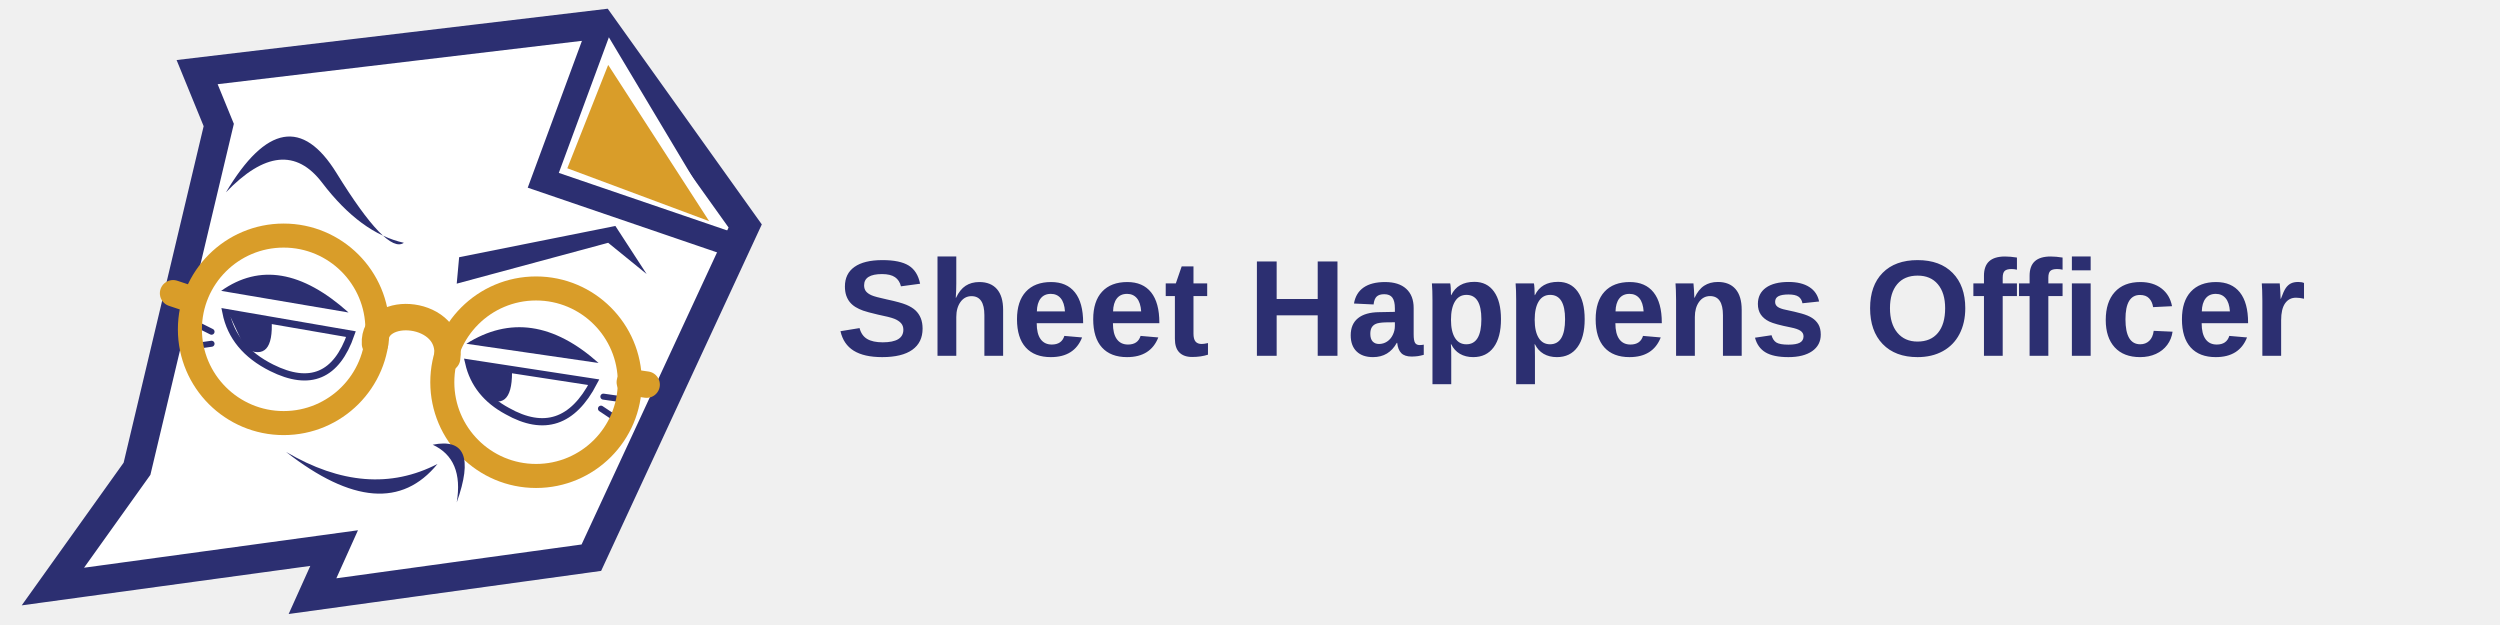
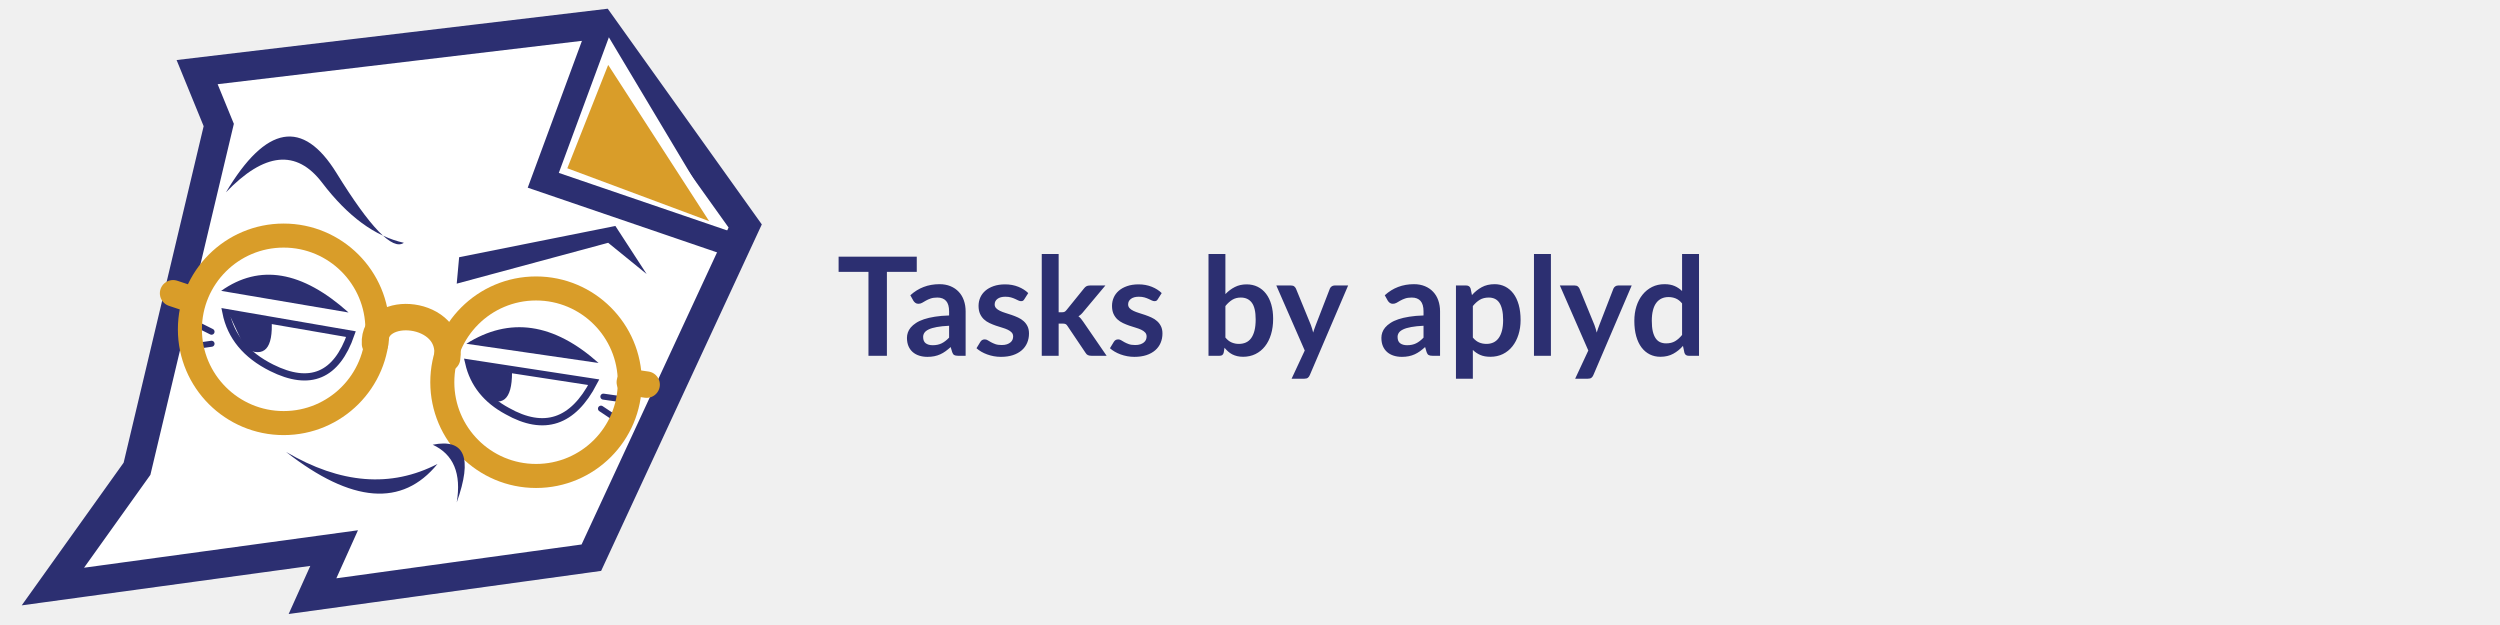
<svg xmlns="http://www.w3.org/2000/svg" viewBox="0 0 1040 260" role="img" aria-labelledby="title desc">
  <g stroke-linejoin="miter" stroke-linecap="round">
    <path d="M82 30 250 10 310 94 246 232 130 248 139 228 22 244 57 195 91 52Z" fill="#fff" stroke="#2C2F71" stroke-width="12" />
    <path d="m250 10-24 65 79 27" fill="#fff" stroke="#2C2F71" stroke-width="10" />
    <path d="m253 27-17 43 59 22Z" fill="#D99D29" />
    <path d="M94 80q25-42 46-8t28 29q-18-4-34-25T94 80M191 107l65-13 13 20-16-13-63 17Z" fill="#2C2F71" />
    <path d="M92 121q24-17 53 9ZM194 143q27-17 55 8Z" fill="#2C2F71" />
    <path d="m94 130 52 9q-9 26-33 14-16-8-19-23Zm101 21 52 8q-13 25-36 12-13-7-16-20Z" fill="#fff" stroke="#2C2F71" stroke-width="3" />
    <path d="m95 130 18 3q1 18-11 12Zm101 22 17 3q0 17-12 10Z" fill="#2C2F71" />
    <path d="m82 135 6 3m-7 6 7-1m163 22 7 1m-8 4 6 4" fill="none" stroke="#2C2F71" stroke-width="2.5" />
    <g fill="none" stroke="#D99D29" stroke-width="10">
      <circle cx="118" cy="137" r="39" />
      <circle cx="223" cy="159" r="39" />
      <path d="M156 143c-1-17 33-14 30 6m-108-25-6-2m190 37 7 1" stroke-width="11" />
    </g>
    <path d="M119 188q34 20 63 5-22 27-63-5Zm61-3q20-4 10 24 3-18-10-24Z" fill="#2C2F71" />
  </g>
-   <text x="348" y="148" fill="#2C2F71" font-family="Arial, sans-serif" font-size="57" font-weight="700">Sheet Happens Officer</text>
+   <text x="348" y="148" fill="#2C2F71" font-family="Lato, sans-serif" font-size="57" font-weight="700">Tasks by aplyd</text>
</svg>
